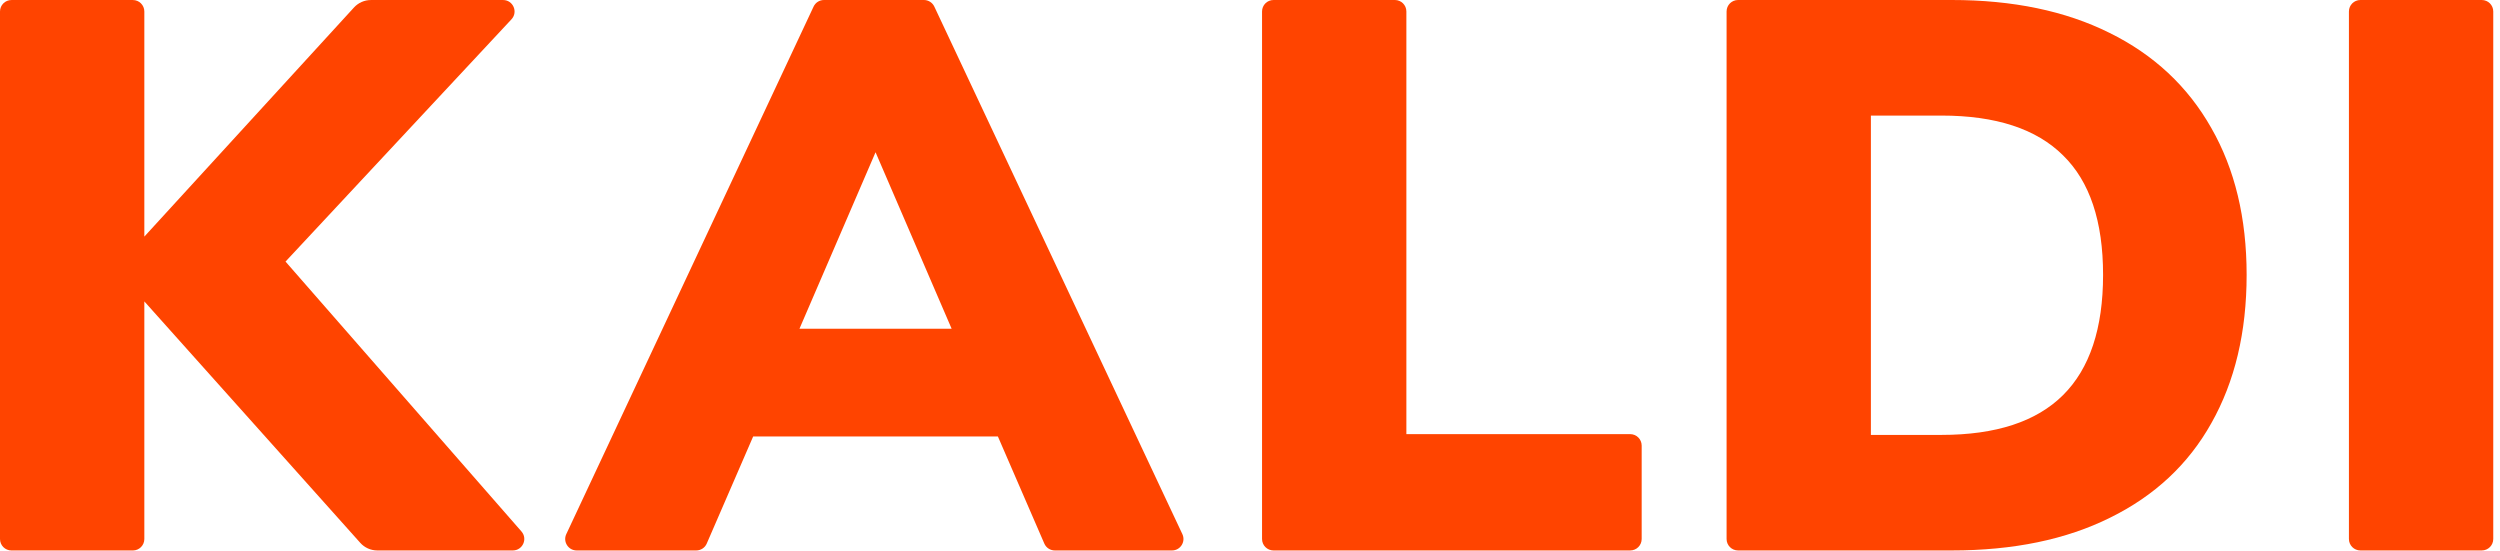
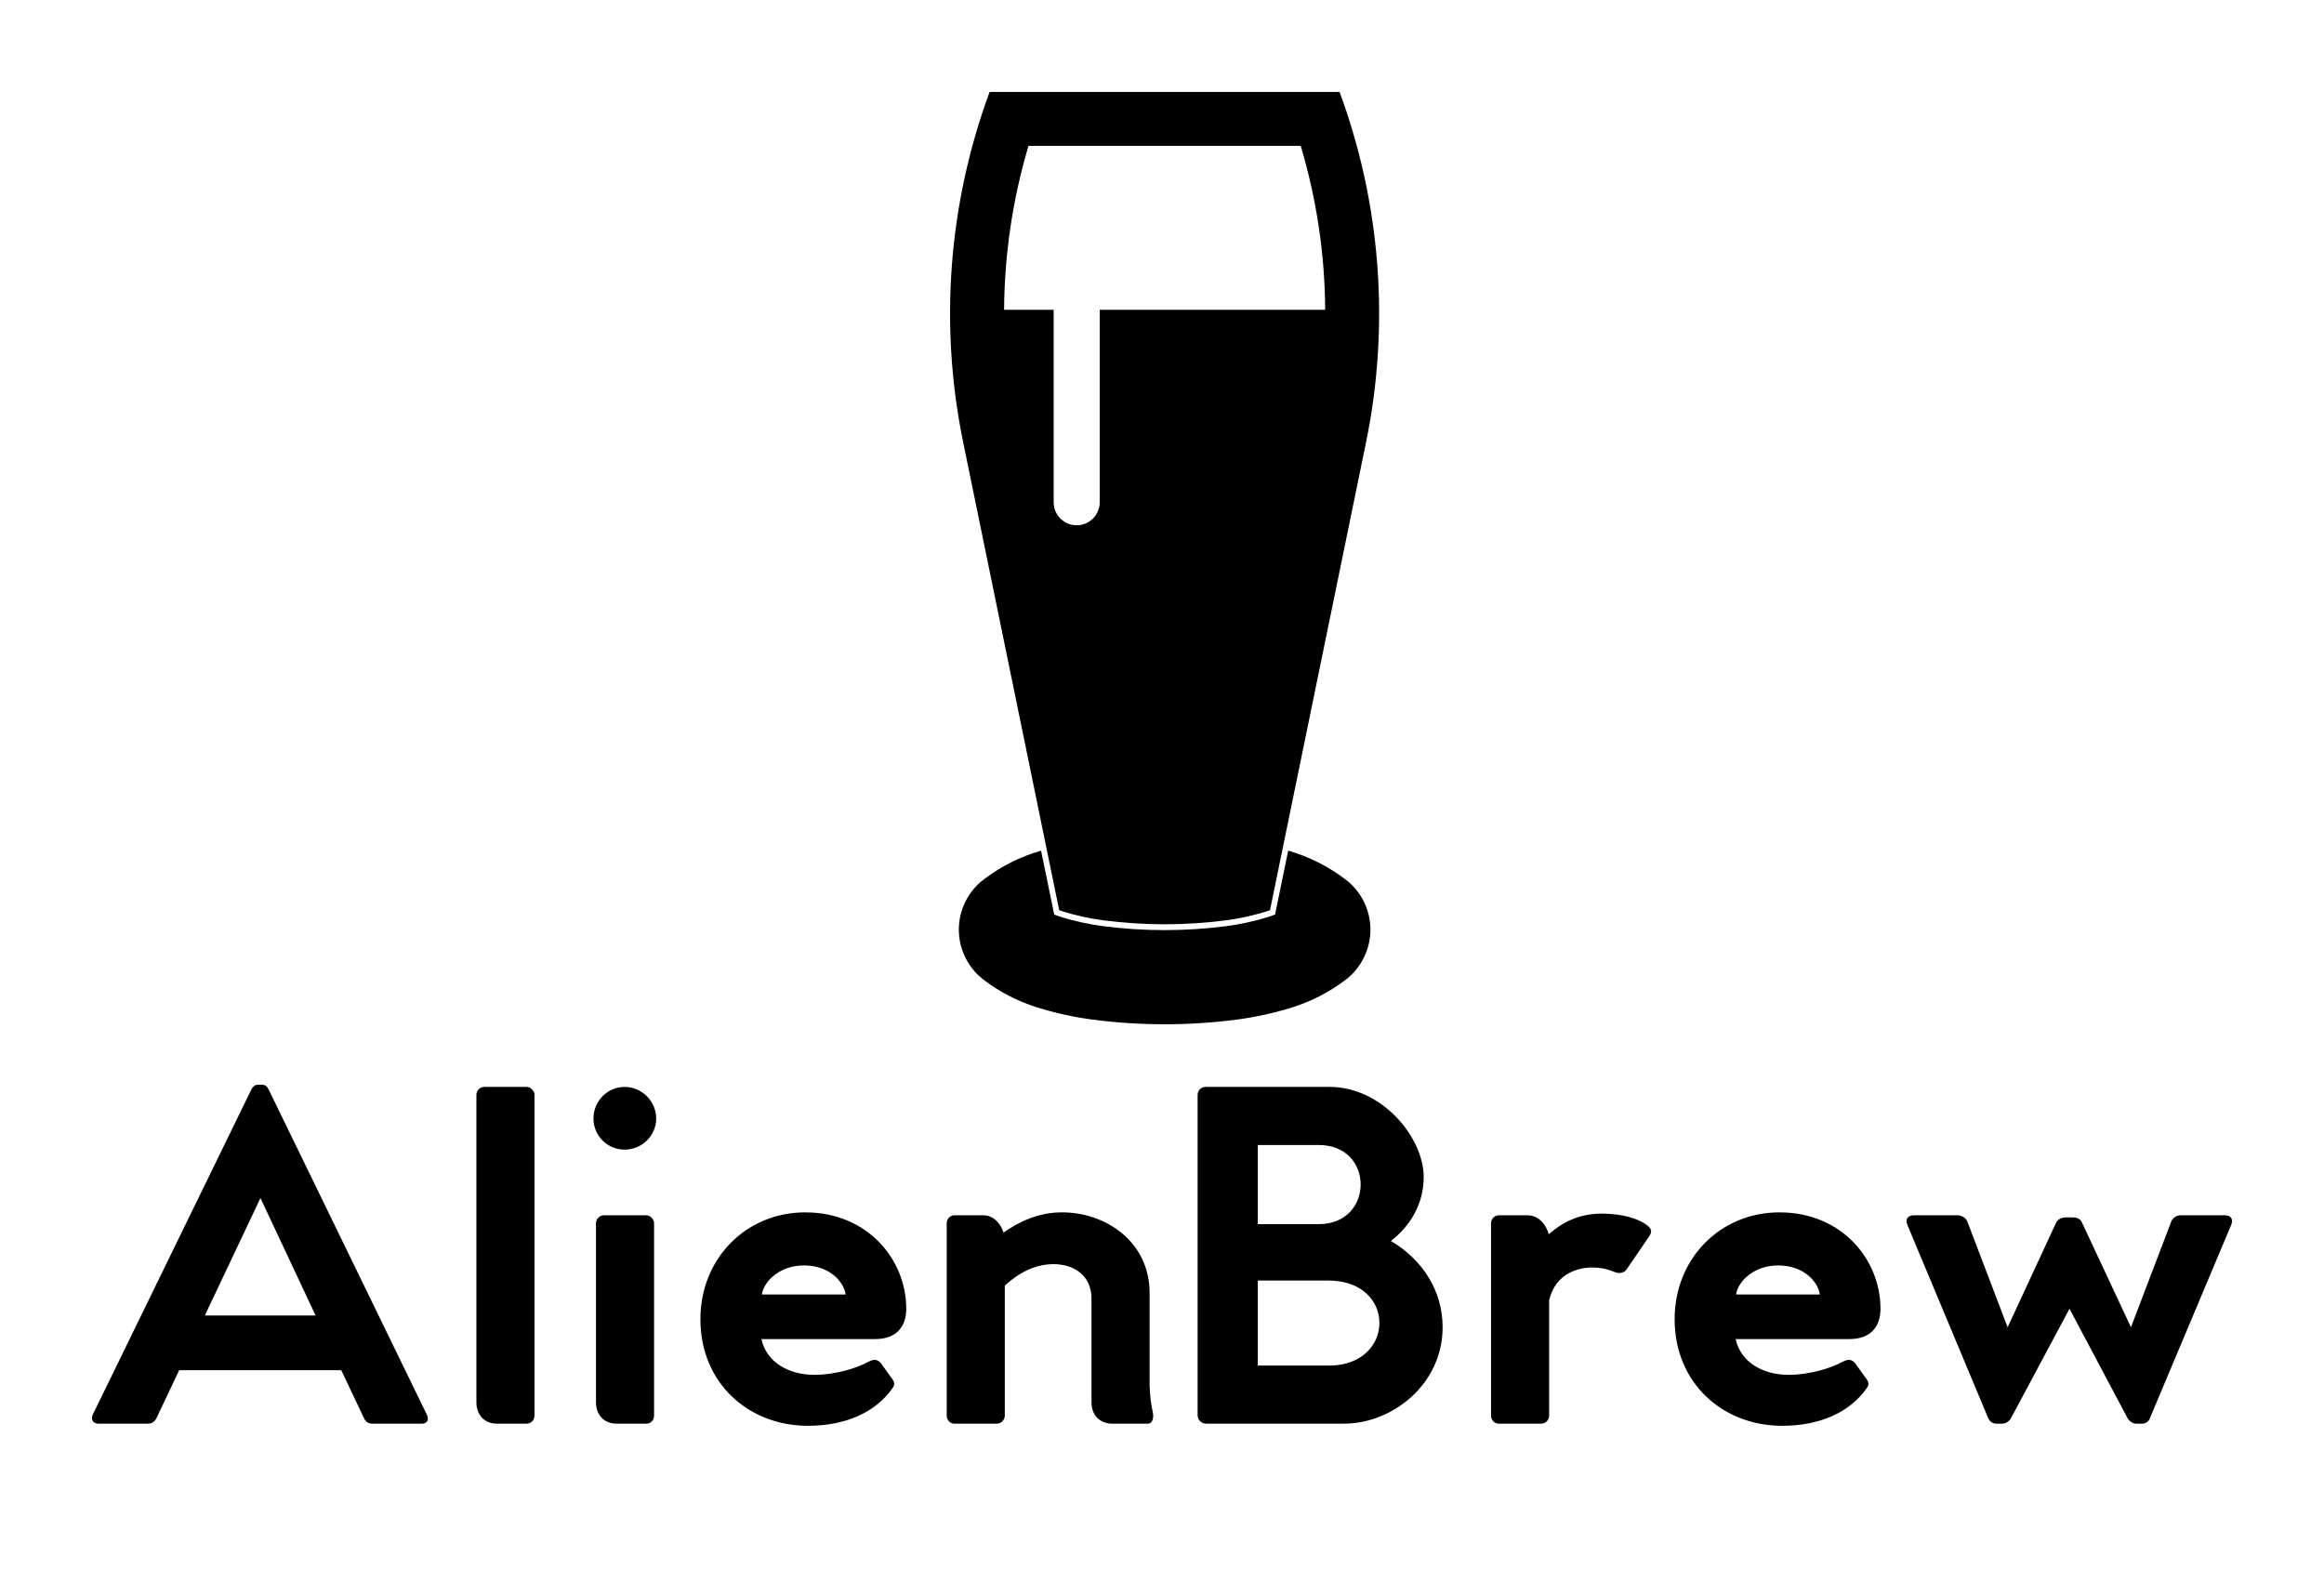
- <svg xmlns="http://www.w3.org/2000/svg" xmlns:xlink="http://www.w3.org/1999/xlink" viewBox="0 0 109 24">
-   <g transform="translate(-1470)">
-     <g style="mix-blend-mode:normal" transform="translate(1470)" fill="#f40">
-       <use xlink:href="#b" style="mix-blend-mode:normal" />
-       <use xlink:href="#c" style="mix-blend-mode:normal" />
-       <use xlink:href="#d" style="mix-blend-mode:normal" />
-       <use xlink:href="#e" style="mix-blend-mode:normal" />
-       <use xlink:href="#f" style="mix-blend-mode:normal" />
+ <svg xmlns="http://www.w3.org/2000/svg" version="1.1" width="3167.06" height="2155.073">
+   <g transform="scale(8.352996) translate(10, 10)">
+     <defs id="SvgjsDefs3381">
+       <linearGradient id="SvgjsLinearGradient3386">
+         <stop id="SvgjsStop3387" stop-color="#b88746" offset="0" />
+         <stop id="SvgjsStop3388" stop-color="#fdf5a6" offset="1" />
+       </linearGradient>
+     </defs>
+     <g id="SvgjsG3382" featureKey="root" fill="#000" transform="matrix(1,0,0,1,0,0)" />
+     <g id="SvgjsG3383" featureKey="symbol1" fill="#000" transform="matrix(1.652313,0,0,1.652313,96.91457,-2.415579)">
+       <path d="M60.691,85.293c-0.1,0.035-0.21,0.075-0.31,0.105c-1.319,0.415-2.679,0.715-4.058,0.895c-2,0.255-4.02,0.391-6.039,0.391  c-2.02,0-4.033-0.136-6.037-0.391c-1.375-0.18-2.735-0.479-4.06-0.895c-0.1-0.03-0.205-0.07-0.309-0.105l-9.482-46.208  c-2.374-11.551-1.469-23.532,2.61-34.597h34.557c4.078,11.065,4.982,23.046,2.613,34.597L60.691,85.293z M39.33,45.008  c0,1.255,1.02,2.274,2.274,2.274c1.254,0,2.274-1.02,2.274-2.274V26h22.262c-0.031-5.478-0.846-10.926-2.415-16.184h-26.88  C35.281,15.074,34.471,20.522,34.437,26h4.893V45.008z" />
+       <g>
+         <path d="M38.085,79.41c-2.044,0.59-3.958,1.551-5.653,2.839c-1.549,1.175-2.464,3.01-2.464,4.959s0.916,3.793,2.464,4.968   c1.58,1.199,3.358,2.114,5.248,2.709c1.789,0.561,3.629,0.965,5.488,1.209c2.36,0.311,4.739,0.461,7.118,0.461   c2.384,0,4.759-0.15,7.123-0.461c1.864-0.244,3.698-0.648,5.488-1.209c1.895-0.595,3.662-1.51,5.243-2.709   c1.554-1.175,2.468-3.019,2.468-4.968s-0.914-3.784-2.468-4.959C66.445,80.961,64.53,80,62.486,79.41l-0.585,2.854l-0.71,3.458   c-0.21,0.08-0.42,0.155-0.635,0.226c-1.359,0.42-2.749,0.729-4.158,0.915c-2.023,0.264-4.068,0.395-6.113,0.395   c-2.045,0-4.083-0.131-6.112-0.395c-1.41-0.186-2.799-0.495-4.154-0.915c-0.214-0.07-0.425-0.146-0.634-0.226l-0.709-3.458   L38.085,79.41z" />
+       </g>
+     </g>
+     <g id="SvgjsG3384" featureKey="text1" fill="#000" transform="matrix(4.052458,0,0,4.052458,2.198226,125.0349)">
+       <path d="M14.169 23.627 c0.102 0.203 0.034 0.373 -0.203 0.373 l-1.983 0 c-0.169 0 -0.271 -0.085 -0.339 -0.22 l-0.915 -1.932 l-6.526 0 l-0.915 1.932 c-0.068 0.136 -0.186 0.22 -0.339 0.22 l-2 0 c-0.203 0 -0.322 -0.169 -0.22 -0.373 l6.39 -13.102 c0.068 -0.119 0.152 -0.17 0.237 -0.17 l0.203 0 c0.102 0 0.169 0.051 0.237 0.17 z M5.237 19.644 l4.458 0 l-2.22 -4.729 z M18.186 10.441 l-1.695 -0 c-0.187 0 -0.322 0.153 -0.322 0.322 l0 12.373 c0 0.492 0.305 0.864 0.831 0.864 l1.186 0 c0.186 0 0.322 -0.135 0.322 -0.339 l0 -12.898 c0 -0.169 -0.153 -0.322 -0.322 -0.322 z M22.136 12.966 c-0.695 0 -1.254 -0.559 -1.254 -1.254 s0.559 -1.271 1.254 -1.271 c0.695 0 1.271 0.576 1.271 1.271 s-0.576 1.254 -1.271 1.254 z M23 15.61 l-1.695 0 c-0.186 0 -0.322 0.153 -0.322 0.322 l0 7.203 c0 0.492 0.305 0.864 0.831 0.864 l1.203 0 c0.169 0 0.305 -0.135 0.305 -0.339 l0 -7.729 c0 -0.169 -0.153 -0.322 -0.322 -0.322 z M32.237 20.593 c0.746 0 1.238 -0.407 1.238 -1.22 c0 -1.983 -1.559 -3.881 -4.068 -3.881 c-2.373 0 -4.22 1.847 -4.22 4.305 c0 2.576 1.949 4.288 4.322 4.288 c1.508 0 2.712 -0.525 3.407 -1.508 c0.119 -0.153 0.085 -0.271 -0.051 -0.441 l-0.39 -0.542 c-0.169 -0.22 -0.322 -0.186 -0.525 -0.085 c-0.458 0.254 -1.339 0.525 -2.17 0.525 c-1.017 0 -1.932 -0.492 -2.136 -1.44 l4.593 0 z M27.661 18.797 c0.085 -0.542 0.729 -1.169 1.695 -1.169 c0.983 0 1.593 0.61 1.678 1.169 l-3.373 0 z M43.407 23.576 c0.034 0.22 -0.034 0.424 -0.203 0.424 l-1.424 0 c-0.542 0 -0.847 -0.373 -0.847 -0.847 l0 -4.186 c0 -0.949 -0.729 -1.39 -1.525 -1.39 c-0.746 0 -1.39 0.339 -1.966 0.864 l0 5.237 c0 0.169 -0.153 0.322 -0.322 0.322 l-1.712 0 c-0.169 0 -0.305 -0.152 -0.305 -0.322 l0 -7.746 c0 -0.169 0.136 -0.322 0.305 -0.322 l1.169 0 c0.424 0 0.712 0.356 0.814 0.695 c0.61 -0.424 1.39 -0.814 2.356 -0.814 c1.746 0 3.525 1.17 3.525 3.254 l0 3.729 c0.017 0.475 0.068 0.797 0.135 1.102 z M52.983 16.644 c1.271 0.746 2.085 2 2.085 3.474 c0 2.305 -2.034 3.881 -3.966 3.881 l-5.559 0 c-0.186 0 -0.339 -0.152 -0.339 -0.339 l0 -12.898 c0 -0.169 0.135 -0.322 0.322 -0.322 l4.983 0 c2.136 0 3.797 2.051 3.797 3.627 c0 1.068 -0.525 1.966 -1.322 2.576 z M50.085 15.966 c2.237 0 2.254 -3.186 0 -3.186 l-2.458 0 l0 3.186 l2.458 0 z M50.492 21.661 c2.695 0 2.729 -3.424 -0.017 -3.424 l-2.848 0 l0 3.424 l2.864 0 z M63.237 15.966 c0.22 0.153 0.305 0.271 0.136 0.508 l-0.881 1.288 c-0.102 0.153 -0.237 0.203 -0.441 0.153 c-0.237 -0.085 -0.475 -0.203 -0.983 -0.203 c-0.508 0 -1.458 0.22 -1.712 1.322 l0 4.644 c0 0.169 -0.136 0.322 -0.322 0.322 l-1.712 0 c-0.169 0 -0.305 -0.152 -0.305 -0.322 l0 -7.746 c0 -0.169 0.136 -0.322 0.305 -0.322 l1.169 0 c0.458 0 0.763 0.407 0.847 0.763 c0.509 -0.441 1.17 -0.831 2.136 -0.831 c0.864 0 1.475 0.22 1.763 0.424 z M71.458 20.593 c0.746 0 1.238 -0.407 1.238 -1.22 c0 -1.983 -1.559 -3.881 -4.068 -3.881 c-2.373 0 -4.22 1.847 -4.22 4.305 c0 2.576 1.949 4.288 4.322 4.288 c1.508 0 2.712 -0.525 3.407 -1.508 c0.119 -0.153 0.085 -0.271 -0.051 -0.441 l-0.39 -0.542 c-0.169 -0.22 -0.322 -0.186 -0.525 -0.085 c-0.458 0.254 -1.339 0.525 -2.17 0.525 c-1.017 0 -1.932 -0.492 -2.136 -1.44 l4.593 0 z M66.881 18.797 c0.085 -0.542 0.729 -1.169 1.695 -1.169 c0.983 0 1.593 0.61 1.678 1.169 l-3.373 0 z M86.559 15.61 c0.237 0 0.356 0.153 0.254 0.39 l-3.271 7.78 c-0.034 0.119 -0.169 0.22 -0.305 0.22 l-0.237 0 c-0.153 0 -0.288 -0.102 -0.356 -0.22 l-2.339 -4.407 l-2.356 4.407 c-0.068 0.119 -0.203 0.22 -0.356 0.22 l-0.237 0 c-0.153 0 -0.271 -0.102 -0.322 -0.22 l-3.254 -7.78 c-0.102 -0.237 0.017 -0.39 0.254 -0.39 l1.763 0 c0.169 0 0.322 0.102 0.39 0.237 l1.627 4.271 l1.949 -4.203 c0.068 -0.136 0.203 -0.22 0.39 -0.22 l0.288 0 c0.203 0 0.322 0.085 0.373 0.22 l1.966 4.203 l1.627 -4.271 c0.068 -0.136 0.203 -0.237 0.373 -0.237 l1.78 0 z" />
+     </g>
+     <g id="SvgjsG3385" featureKey="text3" fill="#000" transform="matrix(1.2,0,0,1.2,180,233)">
+       <path d="" />
    </g>
  </g>
-   <defs>
-     <path id="b" d="M22.735 23.171c.283.323.053.829-.376.829h-5.907c-.285 0-.556-.121-.745-.333l-9.414-10.526v10.36c0 .276-.224.5-.5.5h-5.293c-.276 0-.5-.224-.5-.5v-23c0-.276.224-.5.5-.5h5.293c.276 0 .5.224.5.5v9.815l9.141-9.99c.19-.207.457-.325.738-.325h5.762c.437 0 .664.521.366.841l-9.851 10.563 10.287 11.767z" />
-     <path id="c" d="M45.991 24c-.199 0-.38-.118-.459-.301l-2.024-4.669h-10.67l-2.024 4.669c-.079.183-.259.301-.459.301h-5.212c-.366 0-.608-.381-.453-.712l10.782-23c.082-.176.259-.288.453-.288h4.358c.194 0 .37.112.453.287l10.815 23c.156.332-.086.713-.452.713h-5.108zm-11.135-9.668h6.635l-3.317-7.694-3.317 7.694z" />
-     <path id="d" d="M55.525 24c-.276 0-.5-.224-.5-.5v-23c0-.276.224-.5.5-.5h5.293c.276 0 .5.224.5.5v18.428h9.759c.276 0 .5.224.5.5v4.072c0 .276-.224.5-.5.5h-15.552z" />
-     <path id="e" d="M75.279.5c0-.276.224-.5.5-.5h9.315c2.667 0 4.959.477 6.874 1.43 1.938.953 3.42 2.338 4.446 4.153 1.026 1.793 1.539 3.926 1.539 6.4 0 2.496-.513 4.652-1.539 6.468-1.003 1.793-2.474 3.166-4.412 4.119-1.915.953-4.218 1.43-6.908 1.43h-9.315c-.276 0-.5-.224-.5-.5v-23zm9.37 18.462c2.371 0 4.138-.579 5.301-1.736 1.163-1.157 1.744-2.905 1.744-5.242 0-2.338-.581-4.074-1.744-5.209-1.163-1.157-2.93-1.736-5.301-1.736h-3.078v13.923h3.078z" />
-     <path id="f" d="M102.913 24c-.276 0-.5-.224-.5-.5v-23c0-.276.224-.5.5-.5h5.293c.276 0 .5.224.5.5v23c0 .276-.224.5-.5.5h-5.293z" />
-   </defs>
</svg>
